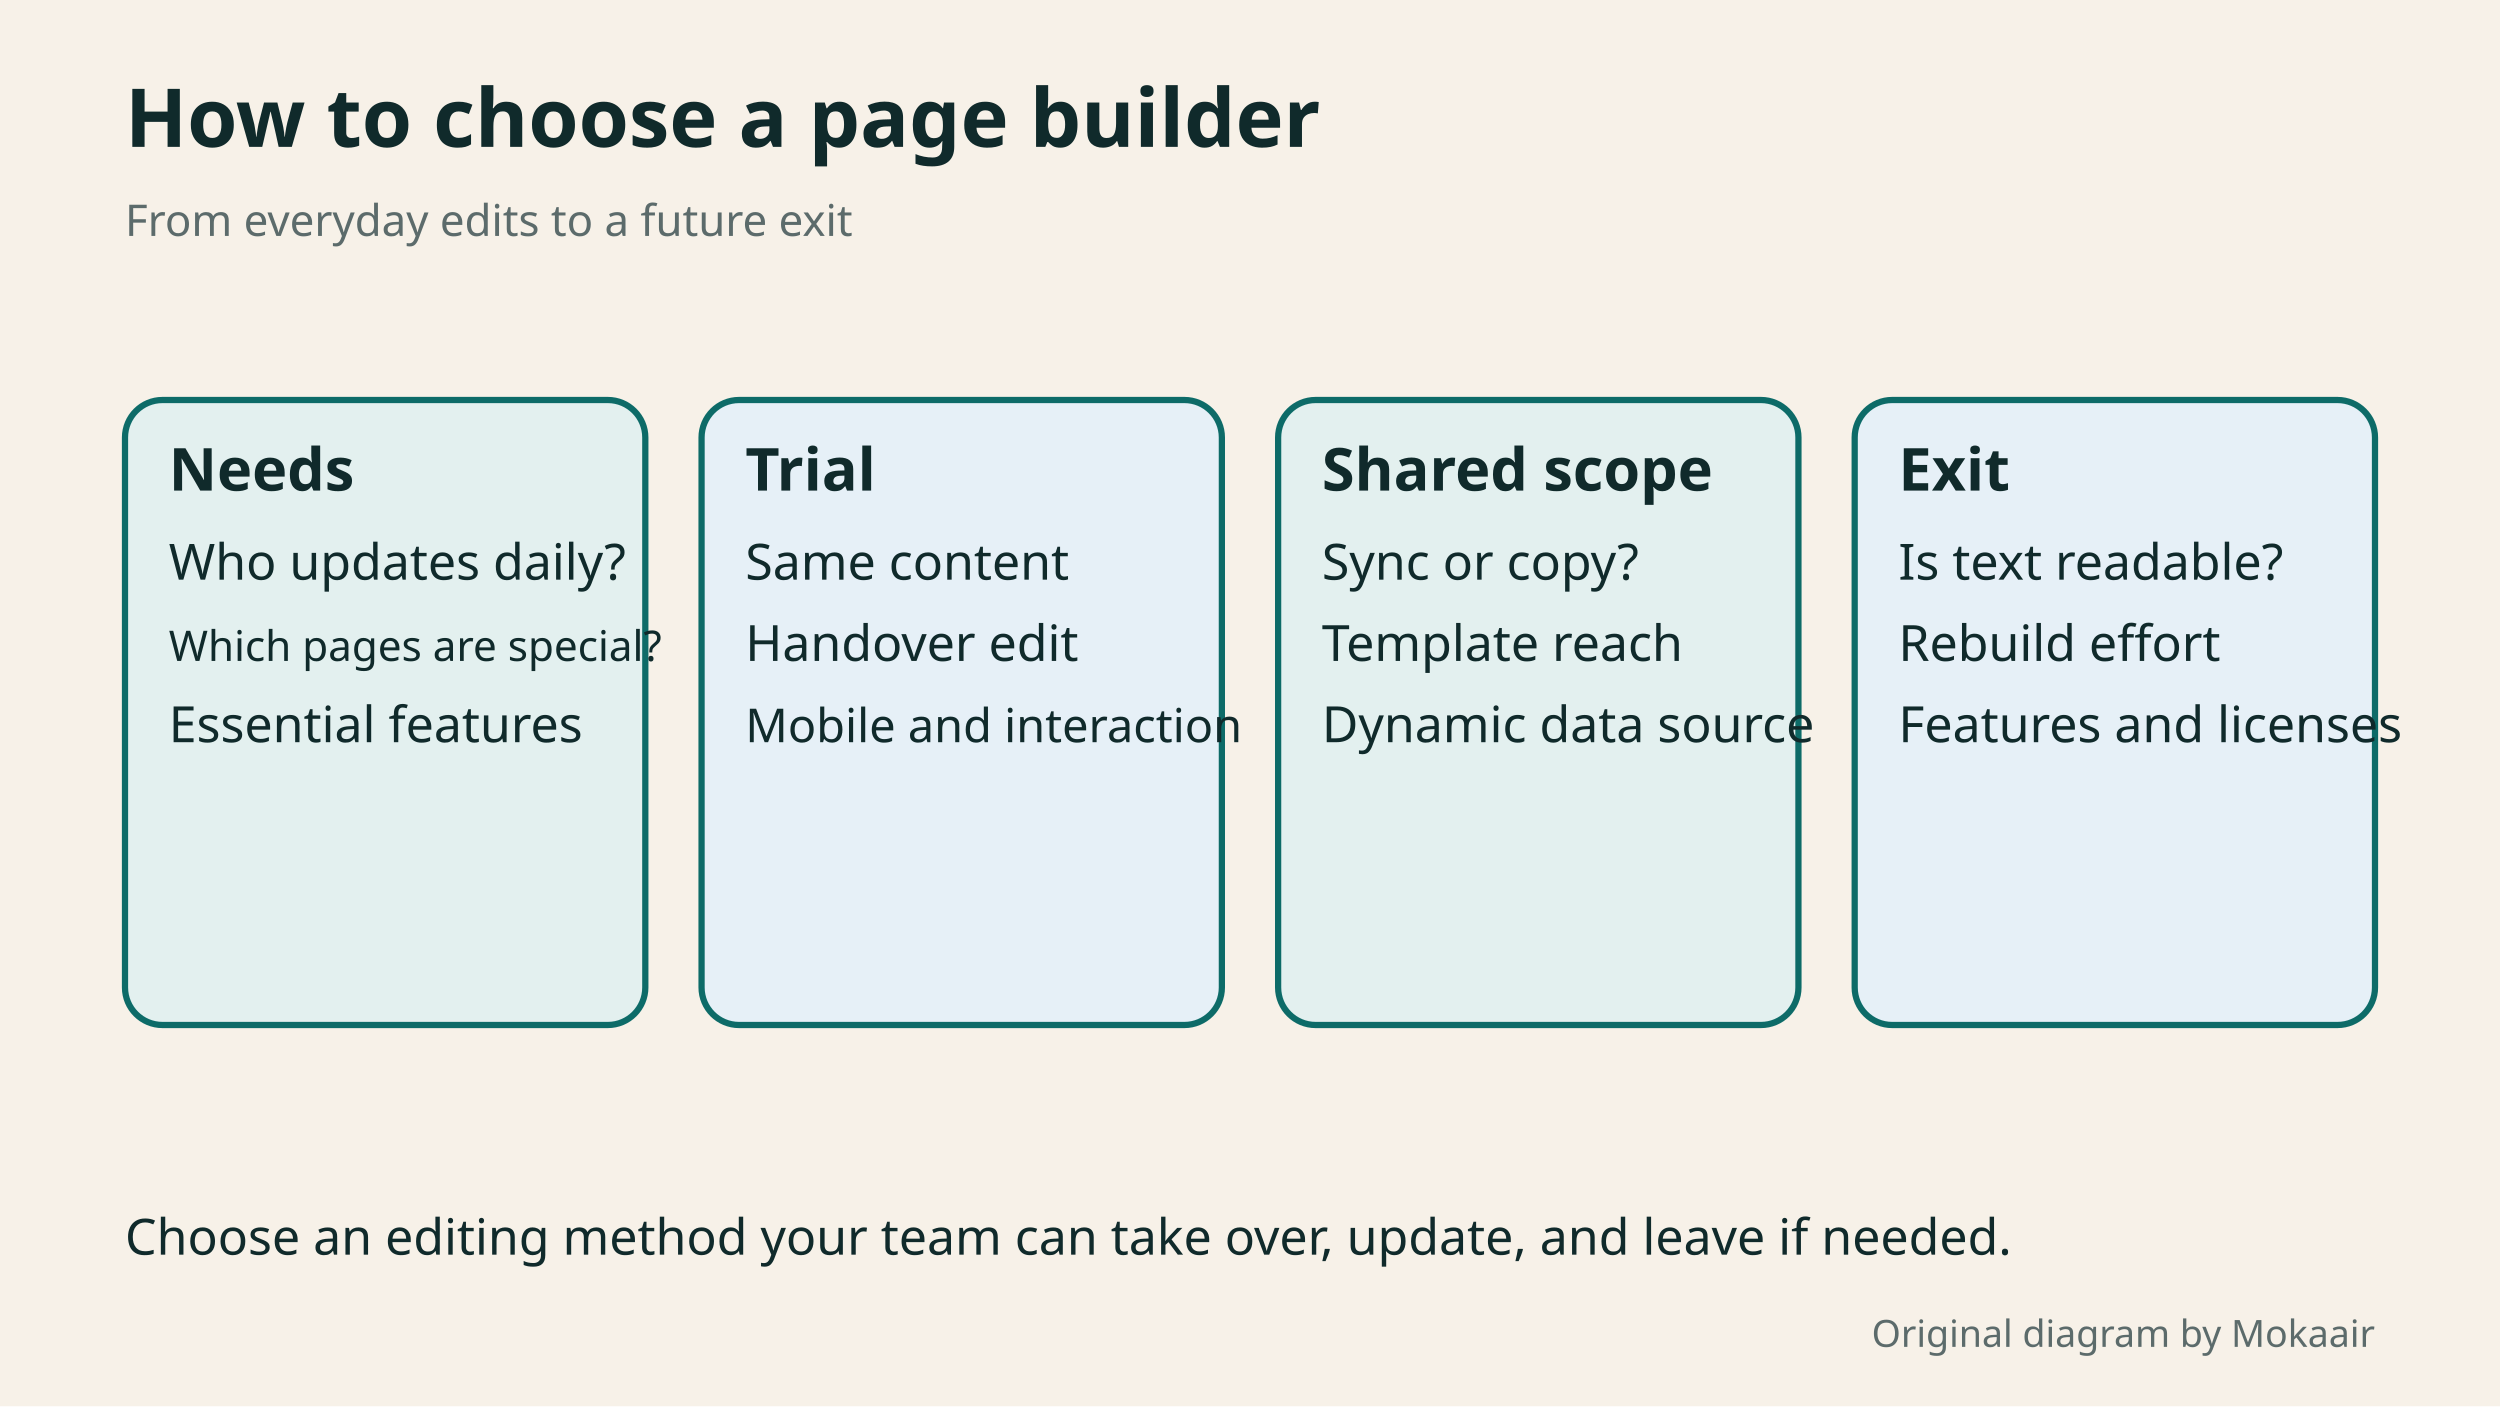
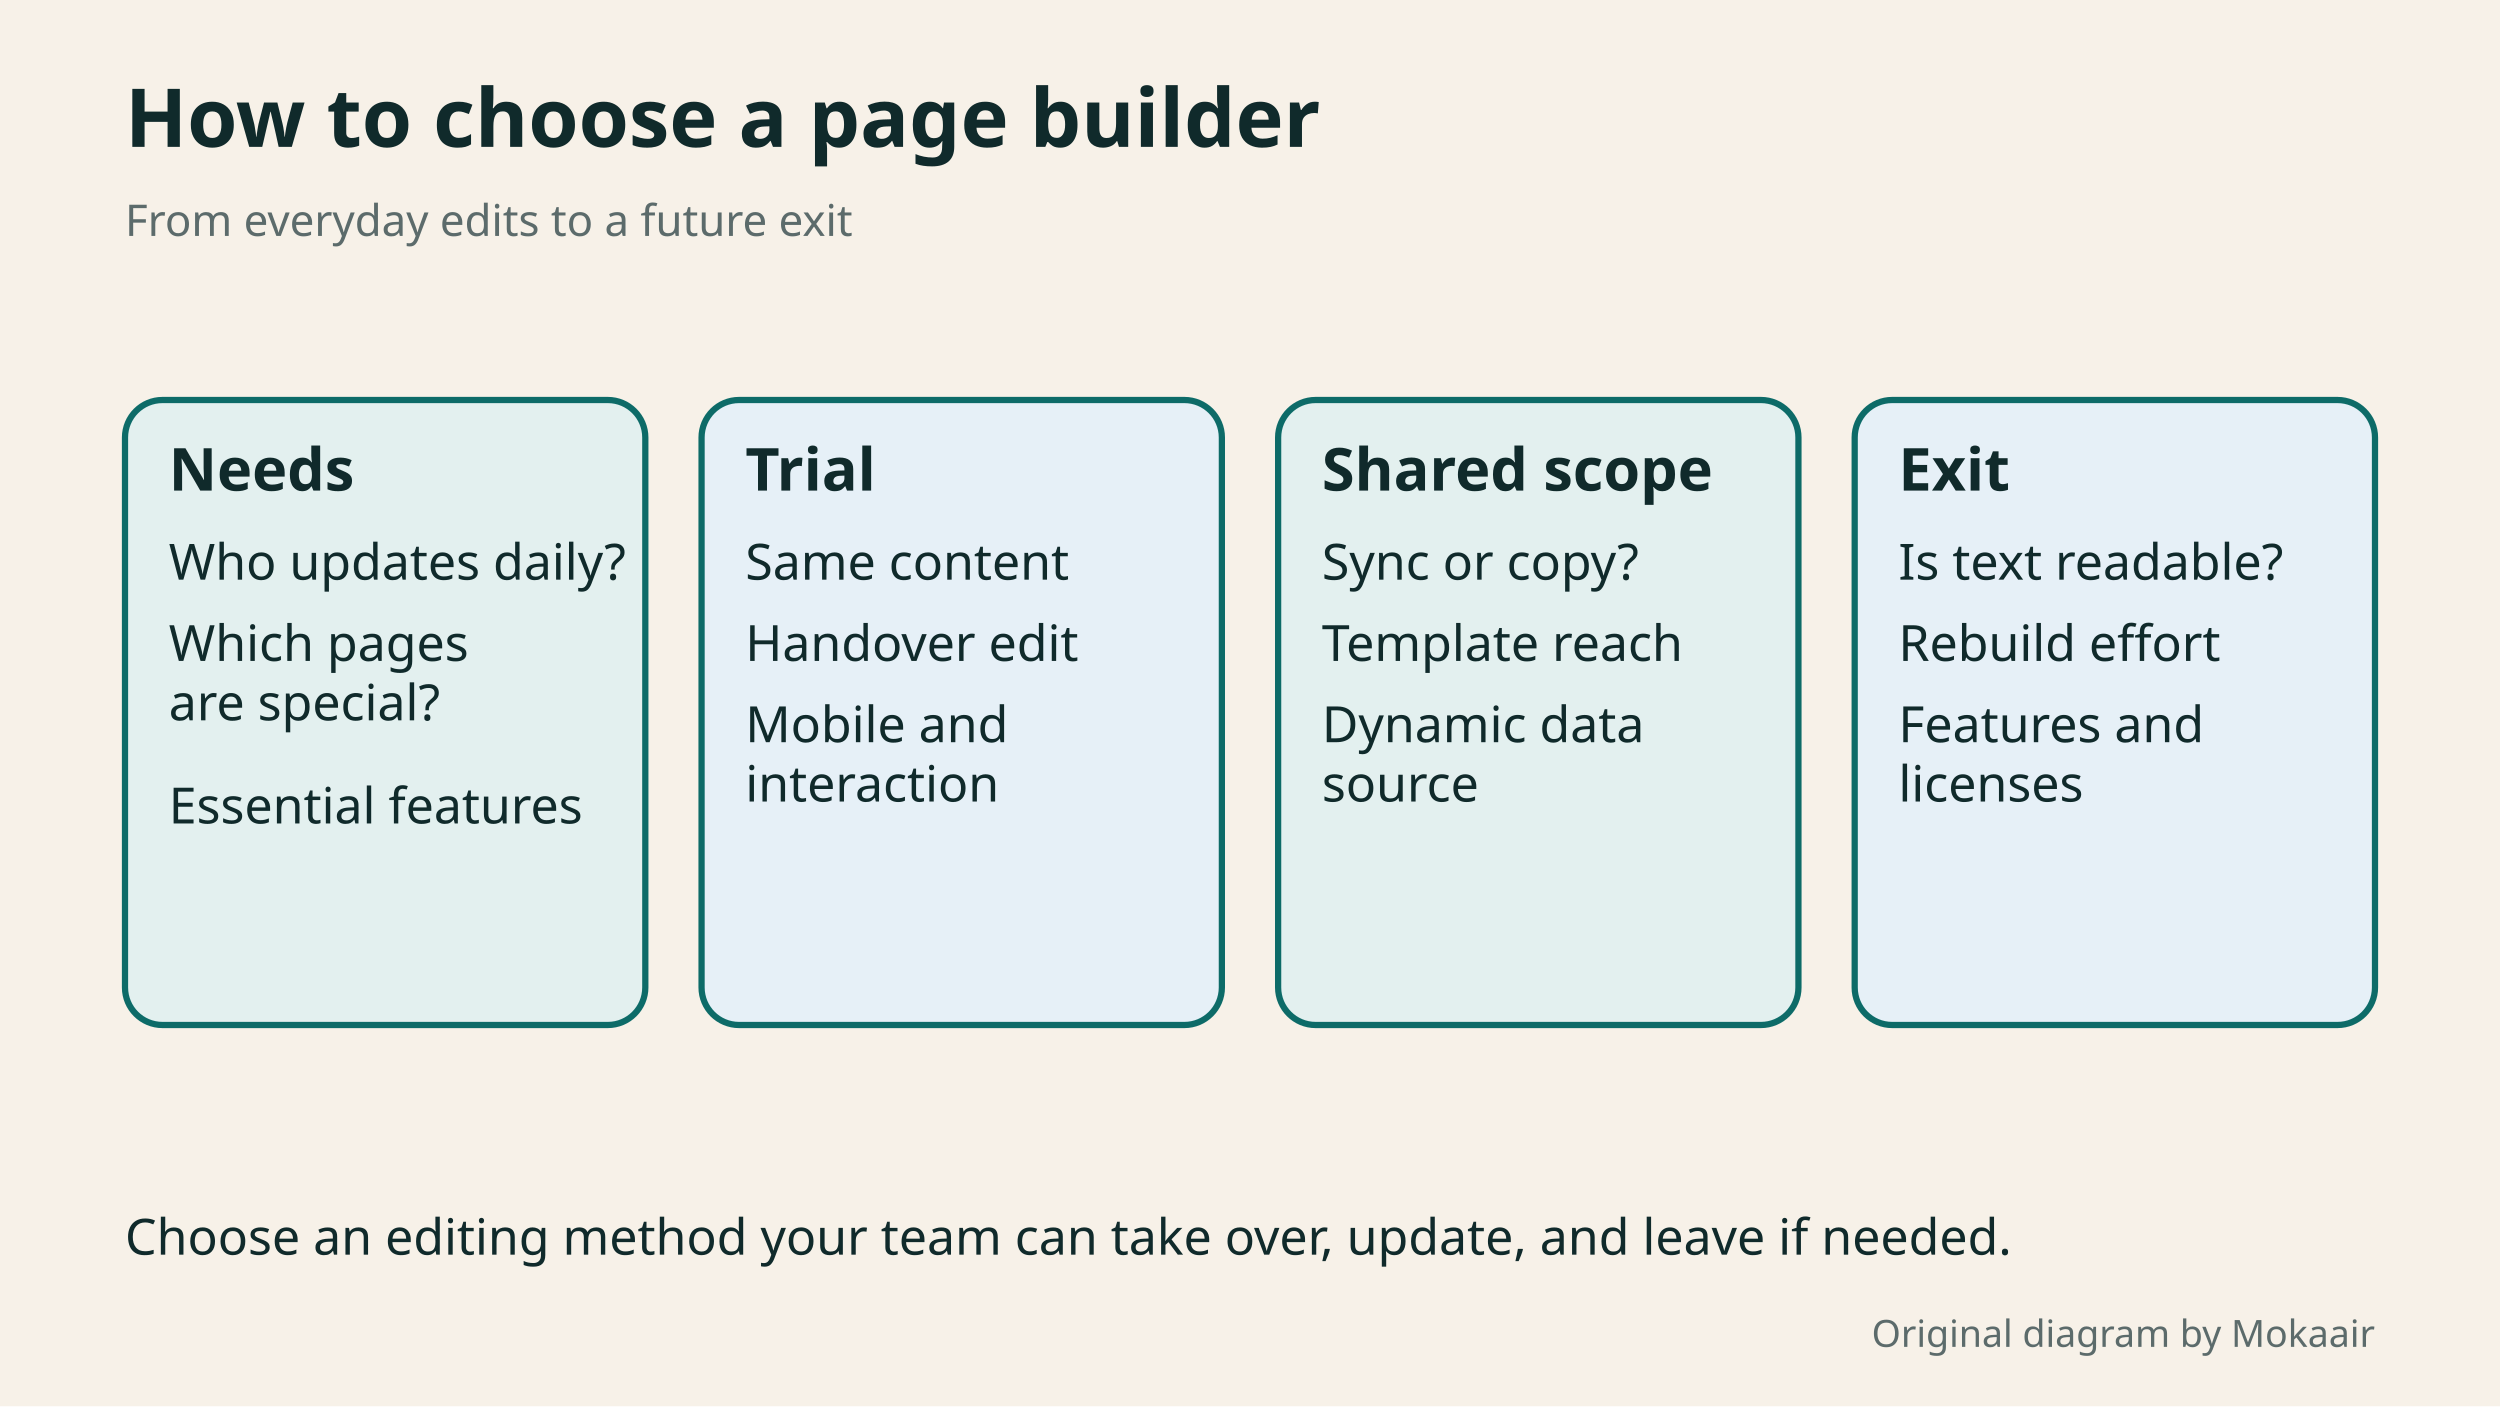
<svg xmlns="http://www.w3.org/2000/svg" viewBox="0 0 1600 900" width="1600" height="900" role="img" aria-labelledby="title desc" font-family="'Noto Sans TC','Microsoft JhengHei',sans-serif">
  <rect width="1600" height="900" fill="#F7F1E8" />
  <text x="80" y="94" font-size="52" fill="#102A2B" text-anchor="start" font-weight="bold">How to choose a page builder</text>
  <text x="80" y="151" font-size="28" fill="#5C6B6B" text-anchor="start" font-weight="normal">From everyday edits to a future exit</text>
  <rect x="80.0" y="256" width="333.0" height="400" rx="24" fill="#E3F0EF" stroke="#0D6B68" stroke-width="4" />
  <text x="108.0" y="314" font-size="38" fill="#102A2B" text-anchor="start" font-weight="bold">Needs</text>
  <text x="108.0" y="371" font-size="32" fill="#102A2B" text-anchor="start" font-weight="normal">Who updates daily?</text>
-   <text x="108.0" y="423" font-size="27" fill="#102A2B" text-anchor="start" font-weight="normal">Which pages are special?</text>
-   <text x="108.0" y="475" font-size="32" fill="#102A2B" text-anchor="start" font-weight="normal">Essential features</text>
+   <text x="108.0" y="423" font-size="32" fill="#102A2B" text-anchor="start" font-weight="normal">
+     <tspan x="108.0">Which pages</tspan>
+     <tspan x="108.0" dy="38">are special?</tspan>
+   </text>
+   <text x="108.0" y="527" font-size="32" fill="#102A2B" text-anchor="start" font-weight="normal">Essential features</text>
  <rect x="449.0" y="256" width="333.0" height="400" rx="24" fill="#E6F0F7" stroke="#0D6B68" stroke-width="4" />
  <text x="477.0" y="314" font-size="38" fill="#102A2B" text-anchor="start" font-weight="bold">Trial</text>
  <text x="477.0" y="371" font-size="32" fill="#102A2B" text-anchor="start" font-weight="normal">Same content</text>
  <text x="477.0" y="423" font-size="32" fill="#102A2B" text-anchor="start" font-weight="normal">Handover edit</text>
-   <text x="477.0" y="475" font-size="30" fill="#102A2B" text-anchor="start" font-weight="normal">Mobile and interaction</text>
+   <text x="477.0" y="475" font-size="32" fill="#102A2B" text-anchor="start" font-weight="normal">
+     <tspan x="477.0">Mobile and</tspan>
+     <tspan x="477.0" dy="38">interaction</tspan>
+   </text>
  <rect x="818.0" y="256" width="333.0" height="400" rx="24" fill="#E3F0EF" stroke="#0D6B68" stroke-width="4" />
  <text x="846.0" y="314" font-size="38" fill="#102A2B" text-anchor="start" font-weight="bold">Shared scope</text>
  <text x="846.0" y="371" font-size="32" fill="#102A2B" text-anchor="start" font-weight="normal">Sync or copy?</text>
  <text x="846.0" y="423" font-size="32" fill="#102A2B" text-anchor="start" font-weight="normal">Template reach</text>
-   <text x="846.0" y="475" font-size="32" fill="#102A2B" text-anchor="start" font-weight="normal">Dynamic data source</text>
+   <text x="846.0" y="475" font-size="32" fill="#102A2B" text-anchor="start" font-weight="normal">
+     <tspan x="846.0">Dynamic data</tspan>
+     <tspan x="846.0" dy="38">source</tspan>
+   </text>
  <rect x="1187.0" y="256" width="333.0" height="400" rx="24" fill="#E6F0F7" stroke="#0D6B68" stroke-width="4" />
  <text x="1215.0" y="314" font-size="38" fill="#102A2B" text-anchor="start" font-weight="bold">Exit</text>
  <text x="1215.0" y="371" font-size="32" fill="#102A2B" text-anchor="start" font-weight="normal">Is text readable?</text>
  <text x="1215.0" y="423" font-size="32" fill="#102A2B" text-anchor="start" font-weight="normal">Rebuild effort</text>
-   <text x="1215.0" y="475" font-size="32" fill="#102A2B" text-anchor="start" font-weight="normal">Features and licenses</text>
+   <text x="1215.0" y="475" font-size="32" fill="#102A2B" text-anchor="start" font-weight="normal">
+     <tspan x="1215.0">Features and</tspan>
+     <tspan x="1215.0" dy="38">licenses</tspan>
+   </text>
  <text x="80" y="803" font-size="32" fill="#102A2B" text-anchor="start" font-weight="normal">Choose an editing method your team can take over, update, and leave if needed.</text>
  <text x="1520" y="862" font-size="24" fill="#5C6B6B" text-anchor="end" font-weight="normal">Original diagram by Mokaair</text>
</svg>
